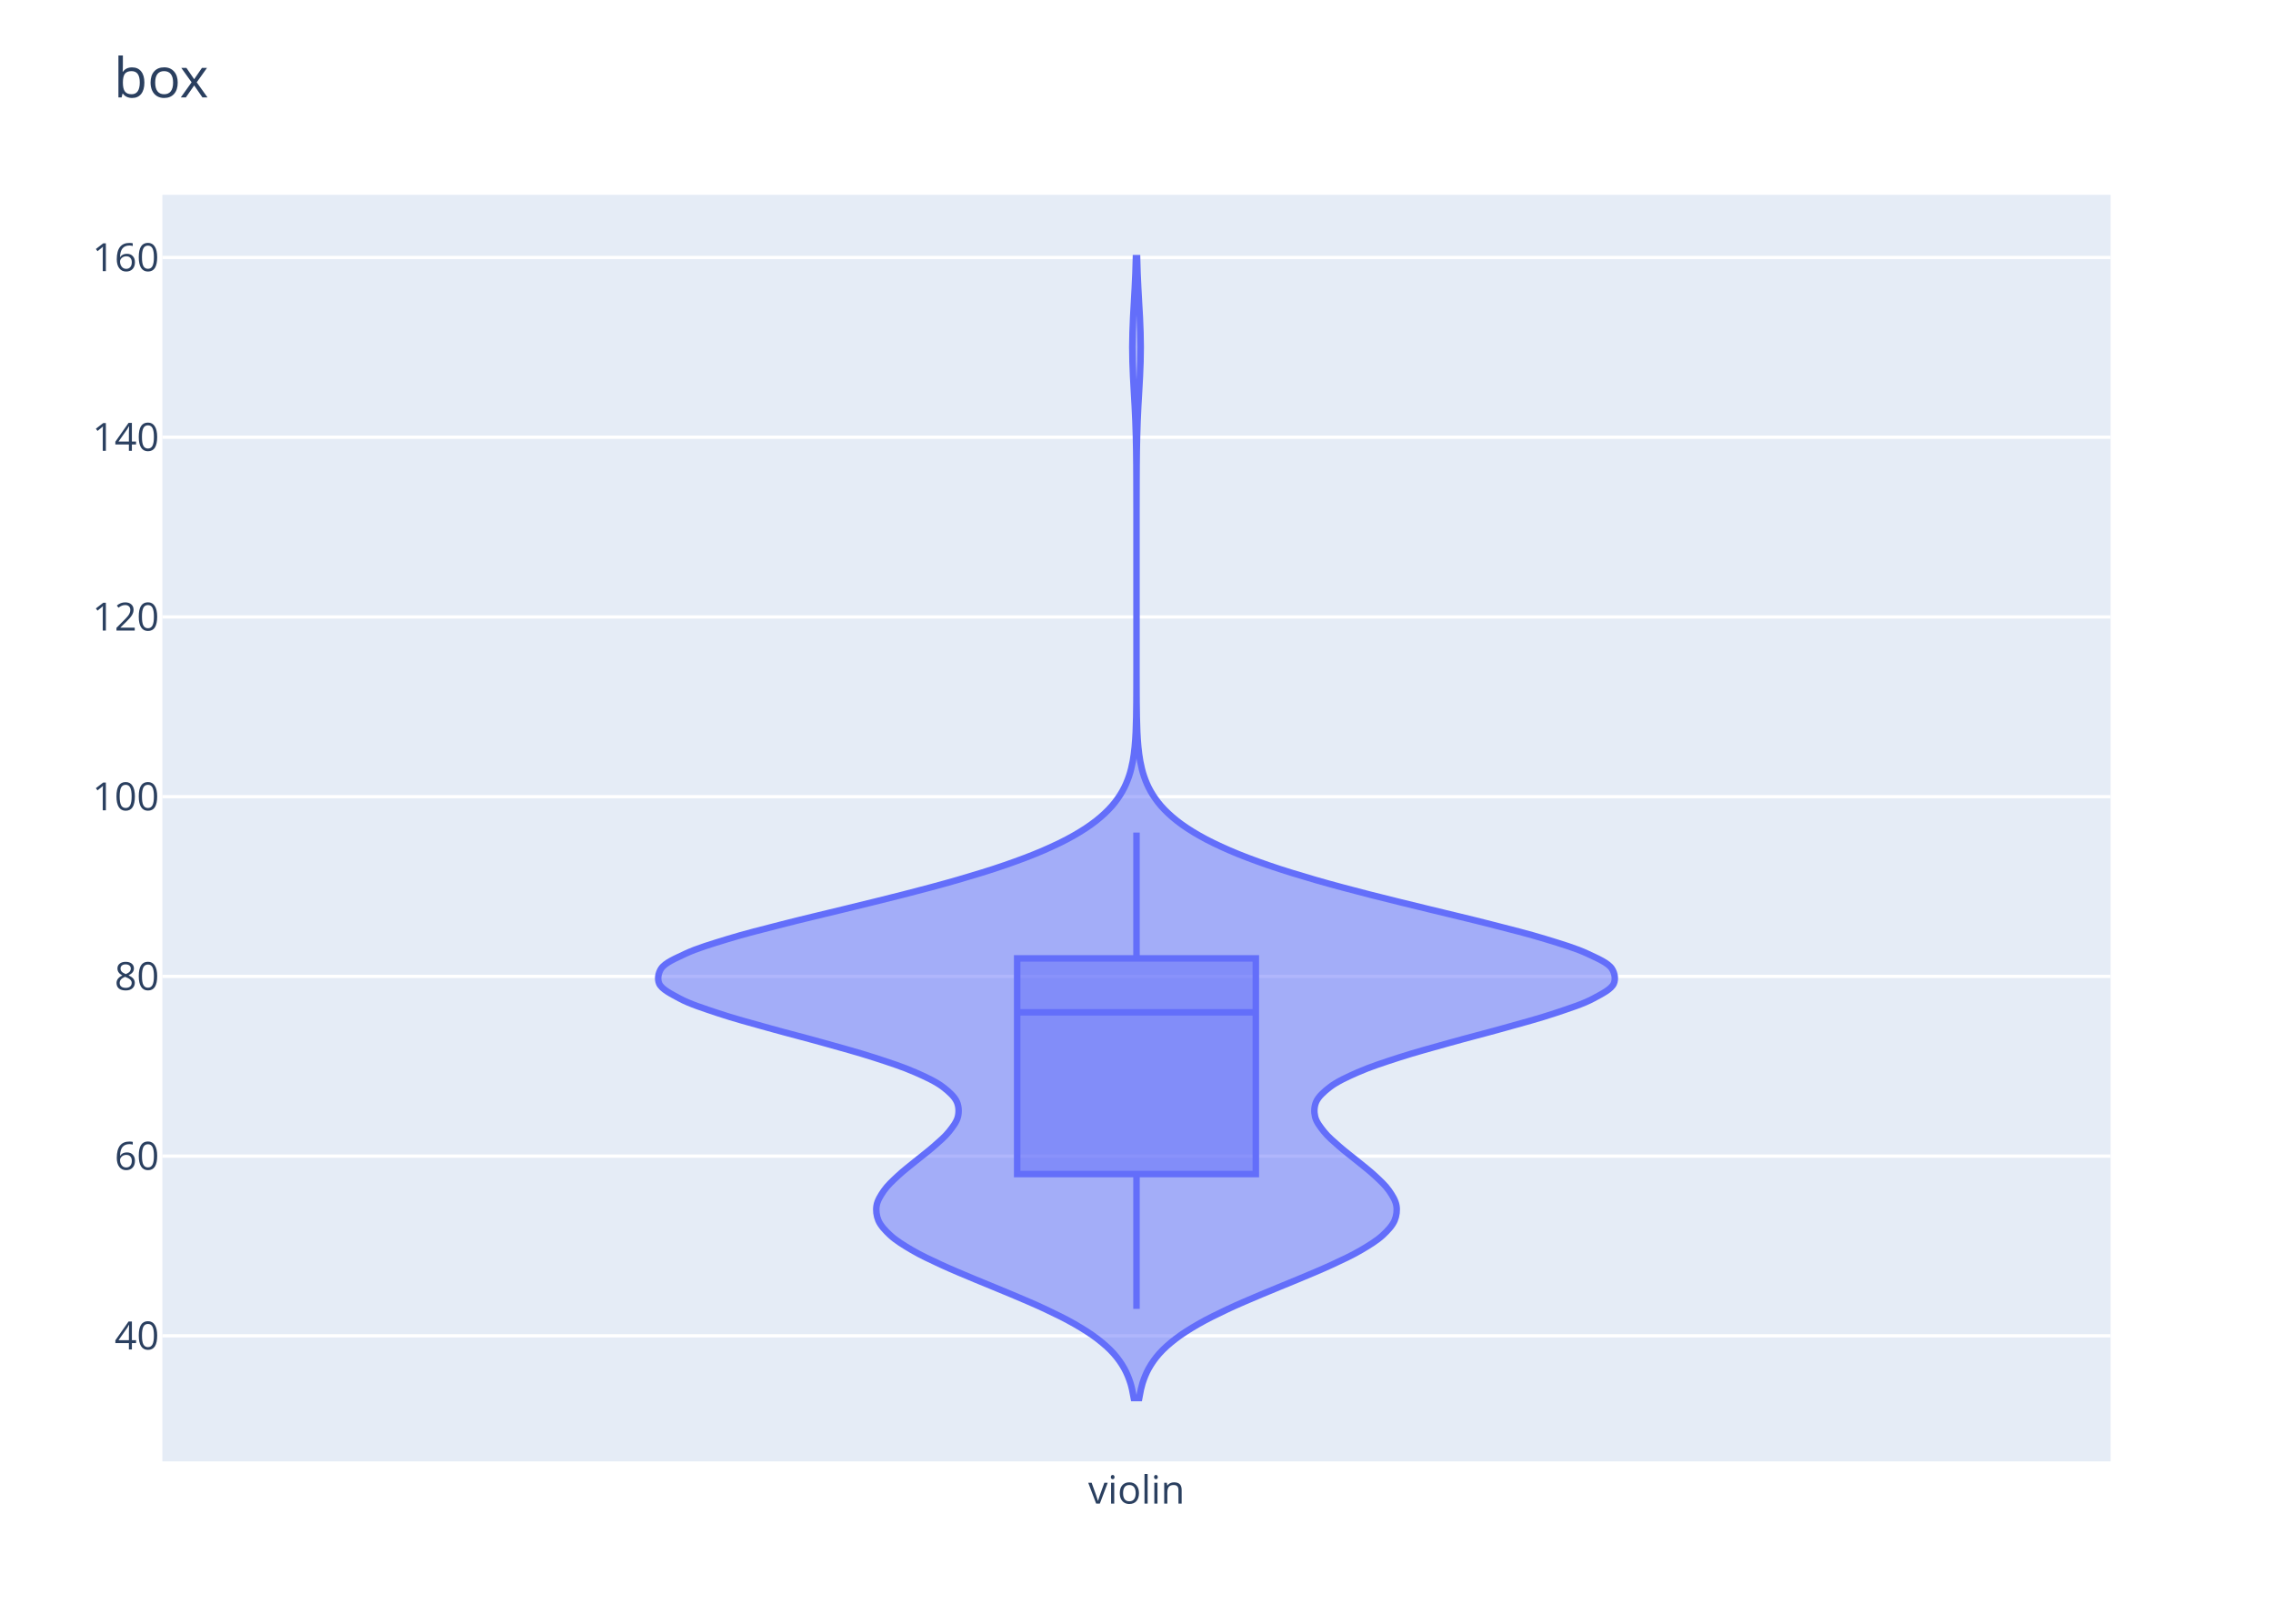
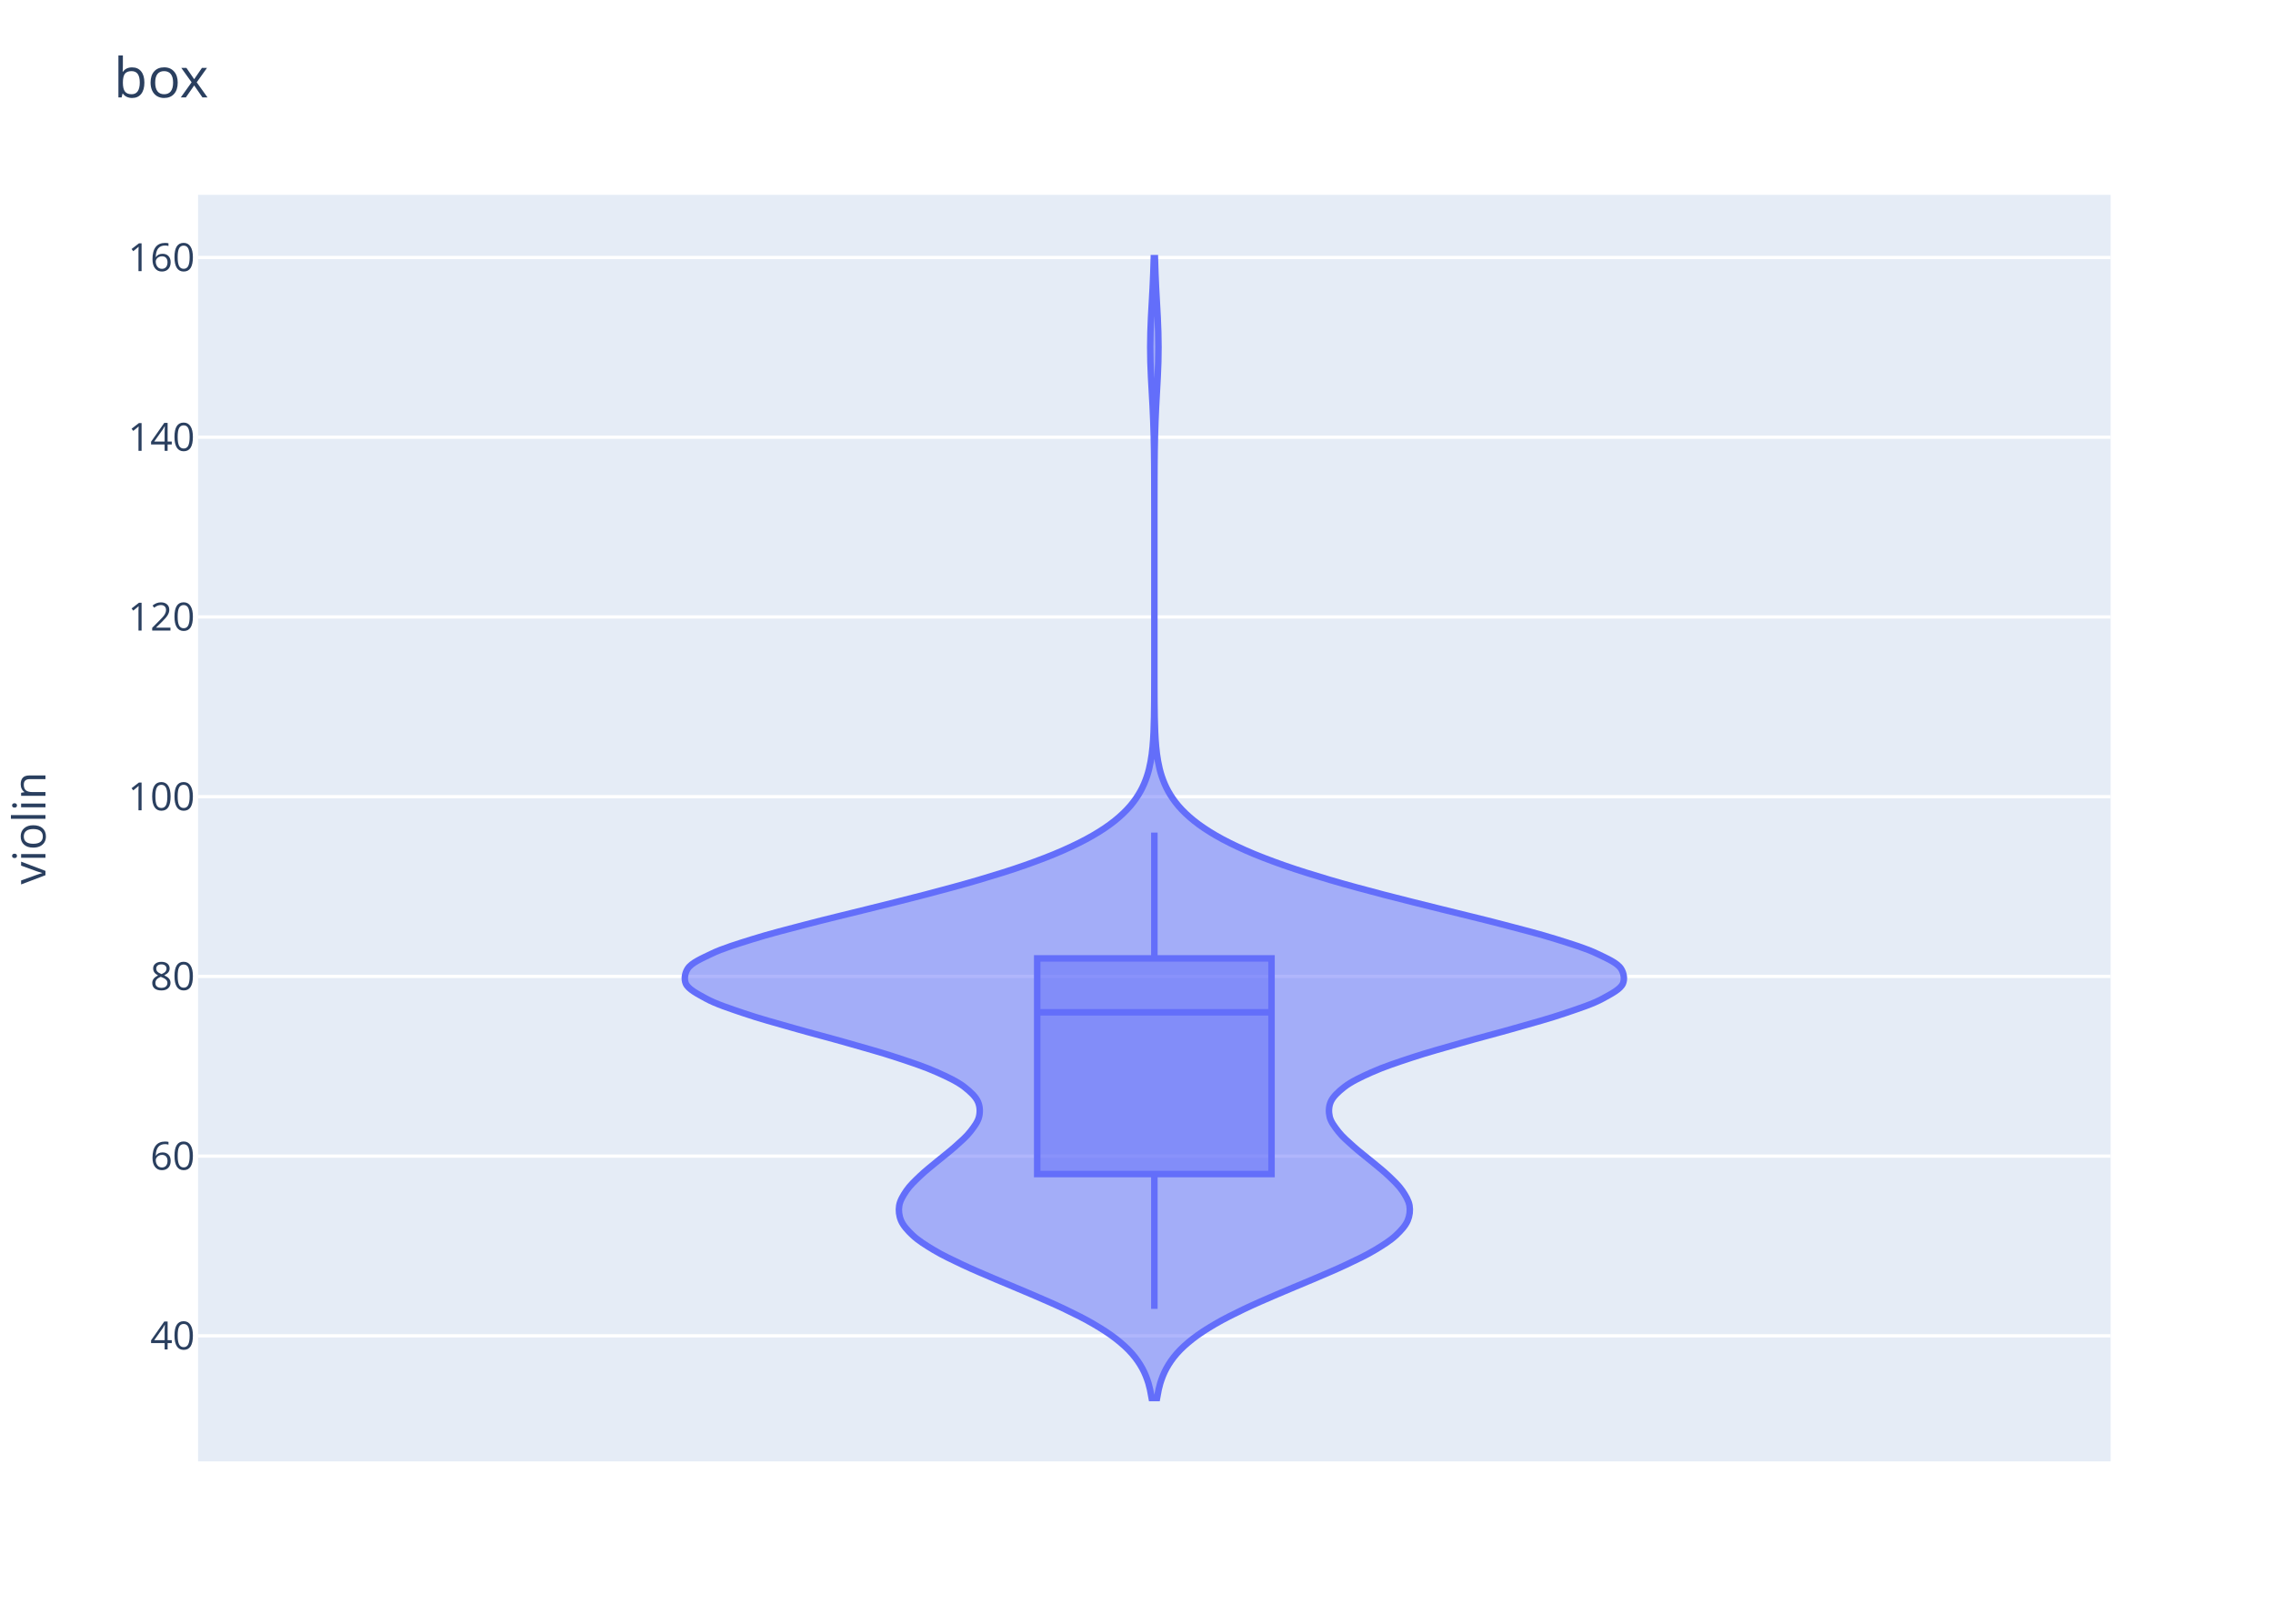
<svg xmlns="http://www.w3.org/2000/svg" class="main-svg" width="700" height="500" viewBox="0 0 700 500">
  <rect x="0" y="0" width="700" height="500" style="fill: rgb(255, 255, 255); fill-opacity: 1;" />
  <defs id="id-1">
    <g class="clips">
      <clipPath id="id-2" class="plotclip">
-         <rect width="600" height="390" />
+         <rect width="589" height="390" />
      </clipPath>
      <clipPath class="axesclip" id="id-3">
-         <rect x="50" y="0" width="600" height="500" />
+         <rect x="61" y="0" width="589" height="500" />
      </clipPath>
      <clipPath class="axesclip" id="id-4">
        <rect x="0" y="60" width="700" height="390" />
      </clipPath>
      <clipPath class="axesclip" id="id-5">
-         <rect x="50" y="60" width="600" height="390" />
+         <rect x="61" y="60" width="589" height="390" />
      </clipPath>
    </g>
    <g class="gradients" />
  </defs>
  <g class="bglayer">
-     <rect class="bg" x="50" y="60" width="600" height="390" style="fill: rgb(229, 236, 246); fill-opacity: 1; stroke-width: 0;" />
+     <rect class="bg" x="61" y="60" width="589" height="390" style="fill: rgb(229, 236, 246); fill-opacity: 1; stroke-width: 0;" />
  </g>
  <g class="layer-below">
    <g class="imagelayer" />
    <g class="shapelayer" />
  </g>
  <g class="cartesianlayer">
    <g class="subplot xy">
      <g class="layer-subplot">
        <g class="shapelayer" />
        <g class="imagelayer" />
      </g>
      <g class="gridlayer">
        <g class="x" />
        <g class="y">
-           <path class="ygrid crisp" transform="translate(0,411.34)" d="M50,0h600" style="stroke: rgb(255, 255, 255); stroke-opacity: 1; stroke-width: 1px;" />
-           <path class="ygrid crisp" transform="translate(0,356)" d="M50,0h600" style="stroke: rgb(255, 255, 255); stroke-opacity: 1; stroke-width: 1px;" />
-           <path class="ygrid crisp" transform="translate(0,300.66)" d="M50,0h600" style="stroke: rgb(255, 255, 255); stroke-opacity: 1; stroke-width: 1px;" />
-           <path class="ygrid crisp" transform="translate(0,245.32)" d="M50,0h600" style="stroke: rgb(255, 255, 255); stroke-opacity: 1; stroke-width: 1px;" />
-           <path class="ygrid crisp" transform="translate(0,189.97)" d="M50,0h600" style="stroke: rgb(255, 255, 255); stroke-opacity: 1; stroke-width: 1px;" />
-           <path class="ygrid crisp" transform="translate(0,134.63)" d="M50,0h600" style="stroke: rgb(255, 255, 255); stroke-opacity: 1; stroke-width: 1px;" />
-           <path class="ygrid crisp" transform="translate(0,79.29)" d="M50,0h600" style="stroke: rgb(255, 255, 255); stroke-opacity: 1; stroke-width: 1px;" />
+           <path class="ygrid crisp" transform="translate(0,411.34)" d="M61,0h589" style="stroke: rgb(255, 255, 255); stroke-opacity: 1; stroke-width: 1px;" />
+           <path class="ygrid crisp" transform="translate(0,356)" d="M61,0h589" style="stroke: rgb(255, 255, 255); stroke-opacity: 1; stroke-width: 1px;" />
+           <path class="ygrid crisp" transform="translate(0,300.66)" d="M61,0h589" style="stroke: rgb(255, 255, 255); stroke-opacity: 1; stroke-width: 1px;" />
+           <path class="ygrid crisp" transform="translate(0,245.32)" d="M61,0h589" style="stroke: rgb(255, 255, 255); stroke-opacity: 1; stroke-width: 1px;" />
+           <path class="ygrid crisp" transform="translate(0,189.97)" d="M61,0h589" style="stroke: rgb(255, 255, 255); stroke-opacity: 1; stroke-width: 1px;" />
+           <path class="ygrid crisp" transform="translate(0,134.63)" d="M61,0h589" style="stroke: rgb(255, 255, 255); stroke-opacity: 1; stroke-width: 1px;" />
+           <path class="ygrid crisp" transform="translate(0,79.29)" d="M61,0h589" style="stroke: rgb(255, 255, 255); stroke-opacity: 1; stroke-width: 1px;" />
        </g>
      </g>
      <g class="zerolinelayer" />
      <path class="xlines-below" />
      <path class="ylines-below" />
      <g class="overlines-below" />
      <g class="xaxislayer-below" />
      <g class="yaxislayer-below" />
      <g class="overaxes-below" />
-       <g class="plot" transform="translate(50,60)" clip-path="url('#id-2')">
+       <g class="plot" transform="translate(61,60)" clip-path="url('#id-2')">
        <g class="violinlayer mlayer">
          <g class="trace violins" style="opacity: 1;">
-             <path class="violin" d="M300.83,370.5Q301.37,367.44 301.85,365.94C302.34,364.4 302.95,362.86 303.77,361.38C304.65,359.81 305.73,358.27 307.02,356.82C308.44,355.22 310.16,353.72 312.04,352.27C314.13,350.66 316.54,349.17 319.07,347.71C321.84,346.11 324.91,344.63 328.03,343.15C331.35,341.58 334.93,340.09 338.46,338.59C342.08,337.05 345.87,335.56 349.51,334.03C353.09,332.52 356.74,331.04 360.12,329.47C363.29,328 366.46,326.54 369.2,324.92C371.64,323.48 374.05,322.02 375.84,320.36C377.36,318.94 378.81,317.42 379.49,315.8C380.09,314.36 380.29,312.72 380.04,311.24C379.78,309.68 378.81,308.13 377.81,306.68C376.7,305.07 375.08,303.59 373.51,302.12C371.84,300.55 369.89,299.07 368.05,297.56C366.2,296.04 364.2,294.57 362.44,293.01C360.76,291.53 359,290.06 357.72,288.45C356.57,287 355.38,285.47 355,283.89C354.65,282.42 354.7,280.75 355.31,279.33C356.03,277.67 357.74,276.16 359.54,274.77C361.79,273.04 364.92,271.62 368.11,270.21C371.87,268.55 376.31,267.11 380.79,265.66C385.72,264.06 391.15,262.6 396.48,261.1C401.98,259.55 407.81,258.09 413.31,256.54C418.61,255.05 424.09,253.6 428.9,251.98C433.16,250.54 437.56,249.18 440.79,247.42C443.3,246.05 446.24,244.63 447,242.86C447.59,241.49 447.28,239.65 446.42,238.31C445.23,236.46 441.95,235.13 439.06,233.75C435.41,232.01 430.67,230.63 426.01,229.19C420.77,227.57 414.89,226.12 409.11,224.63C403.06,223.07 396.67,221.59 390.47,220.07C384.3,218.55 378.01,217.06 372,215.51C366.23,214.02 360.49,212.52 355.08,210.95C350.03,209.48 345.1,207.99 340.51,206.4C336.31,204.94 332.28,203.45 328.59,201.84C325.27,200.39 322.12,198.9 319.3,197.28C316.78,195.84 314.45,194.33 312.41,192.72C310.58,191.27 308.94,189.75 307.55,188.16C306.28,186.7 305.22,185.16 304.33,183.6C303.49,182.12 302.85,180.59 302.32,179.05C301.8,177.55 301.46,176.02 301.16,174.49C300.87,172.98 300.7,171.45 300.54,169.93C300.39,168.41 300.31,166.89 300.23,165.37C300.16,163.85 300.12,162.33 300.09,160.81C300.06,159.29 300.04,157.77 300.03,156.25C300.02,154.73 300.02,153.21 300.01,151.69C300.01,150.17 300,148.66 300,147.14C300,145.62 300,144.1 300,142.58C300,141.06 300,139.54 300,138.02C300,136.5 300,134.98 300,133.46C300,131.94 300,130.42 300,128.9C300,127.38 300,125.86 300,124.34C300,122.82 300,121.31 300,119.79C300,118.27 300,116.75 300,115.23C300,113.71 300,112.19 300,110.67C300,109.15 300,107.63 300,106.11C300,104.59 300,103.07 300,101.55C300,100.03 300,98.51 300,96.99C300,95.47 300.01,93.96 300.01,92.44C300.01,90.92 300.02,89.4 300.02,87.88C300.03,86.36 300.03,84.84 300.04,83.32C300.05,81.8 300.07,80.28 300.09,78.76C300.11,77.24 300.14,75.72 300.18,74.2C300.22,72.68 300.27,71.16 300.33,69.64C300.39,68.12 300.46,66.6 300.54,65.08C300.62,63.56 300.72,62.05 300.8,60.53C300.89,59.01 300.98,57.49 301.05,55.97C301.12,54.45 301.19,52.93 301.23,51.41C301.27,49.89 301.3,48.37 301.3,46.85C301.3,45.33 301.26,43.81 301.22,42.29C301.18,40.77 301.11,39.25 301.04,37.73C300.97,36.21 300.86,34.7 300.78,33.18C300.69,31.66 300.61,30.14 300.53,28.62C300.45,27.1 300.38,25.58 300.32,24.06Q300.26,22.54 300.18,19.5L299.82,19.5Q299.74,22.54 299.68,24.06C299.62,25.58 299.55,27.1 299.47,28.62C299.39,30.14 299.31,31.66 299.22,33.18C299.14,34.7 299.03,36.21 298.96,37.73C298.89,39.25 298.82,40.77 298.78,42.29C298.74,43.81 298.7,45.33 298.7,46.85C298.7,48.37 298.73,49.89 298.77,51.41C298.81,52.93 298.88,54.45 298.95,55.97C299.02,57.49 299.11,59.01 299.2,60.53C299.28,62.05 299.38,63.56 299.46,65.08C299.54,66.6 299.61,68.12 299.67,69.64C299.73,71.16 299.78,72.68 299.82,74.2C299.86,75.72 299.89,77.24 299.91,78.76C299.93,80.28 299.95,81.8 299.96,83.32C299.97,84.84 299.97,86.36 299.98,87.88C299.98,89.4 299.99,90.92 299.99,92.44C299.99,93.96 300,95.47 300,96.99C300,98.51 300,100.03 300,101.55C300,103.07 300,104.59 300,106.11C300,107.63 300,109.15 300,110.67C300,112.19 300,113.71 300,115.23C300,116.75 300,118.27 300,119.79C300,121.31 300,122.82 300,124.34C300,125.86 300,127.38 300,128.9C300,130.42 300,131.94 300,133.46C300,134.98 300,136.5 300,138.02C300,139.54 300,141.06 300,142.58C300,144.1 300,145.62 300,147.14C300,148.66 299.99,150.17 299.99,151.69C299.98,153.21 299.98,154.73 299.97,156.25C299.96,157.77 299.94,159.29 299.91,160.81C299.88,162.33 299.84,163.85 299.77,165.37C299.69,166.89 299.61,168.41 299.46,169.93C299.3,171.45 299.13,172.98 298.84,174.49C298.54,176.02 298.2,177.55 297.68,179.05C297.15,180.59 296.51,182.12 295.67,183.6C294.78,185.16 293.72,186.7 292.45,188.16C291.06,189.75 289.42,191.27 287.59,192.72C285.55,194.33 283.22,195.84 280.7,197.28C277.88,198.9 274.73,200.39 271.41,201.84C267.72,203.45 263.69,204.94 259.49,206.4C254.9,207.99 249.97,209.48 244.92,210.95C239.51,212.52 233.77,214.02 228,215.51C221.99,217.06 215.7,218.55 209.53,220.07C203.33,221.59 196.94,223.07 190.89,224.63C185.11,226.12 179.23,227.57 173.99,229.19C169.33,230.63 164.59,232.01 160.94,233.75C158.05,235.13 154.77,236.46 153.58,238.31C152.72,239.65 152.41,241.49 153,242.86C153.76,244.63 156.7,246.05 159.21,247.42C162.44,249.18 166.84,250.54 171.1,251.98C175.91,253.6 181.39,255.05 186.69,256.54C192.19,258.09 198.02,259.55 203.52,261.1C208.85,262.6 214.28,264.06 219.21,265.66C223.69,267.11 228.13,268.55 231.89,270.21C235.08,271.62 238.21,273.04 240.46,274.77C242.26,276.16 243.97,277.67 244.69,279.33C245.3,280.75 245.35,282.42 245,283.89C244.62,285.47 243.43,287 242.28,288.45C241,290.06 239.24,291.53 237.56,293.01C235.8,294.57 233.8,296.04 231.95,297.56C230.11,299.07 228.16,300.55 226.49,302.12C224.92,303.59 223.3,305.07 222.19,306.68C221.19,308.13 220.22,309.68 219.96,311.24C219.71,312.72 219.91,314.36 220.51,315.8C221.19,317.42 222.64,318.94 224.16,320.36C225.95,322.02 228.36,323.48 230.8,324.92C233.54,326.54 236.71,328 239.88,329.47C243.26,331.04 246.91,332.52 250.49,334.03C254.13,335.56 257.92,337.05 261.54,338.59C265.07,340.09 268.65,341.58 271.97,343.15C275.09,344.63 278.16,346.11 280.93,347.71C283.46,349.17 285.87,350.66 287.96,352.27C289.84,353.72 291.56,355.22 292.98,356.82C294.27,358.27 295.35,359.81 296.23,361.38C297.05,362.86 297.66,364.4 298.15,365.94Q298.63,367.44 299.17,370.5Z" style="vector-effect: non-scaling-stroke; stroke-width: 2px; stroke: rgb(99, 110, 250); stroke-opacity: 1; fill: rgb(99, 110, 250); fill-opacity: 0.5;" />
-             <path class="box" d="M263.25,251.72H336.75M263.25,301.53H336.75V235.12H263.25ZM300,301.53V343.04M300,235.12V196.38" style="vector-effect: non-scaling-stroke; stroke-width: 2px; stroke: rgb(99, 110, 250); stroke-opacity: 1; fill: rgb(99, 110, 250); fill-opacity: 0.5;" />
+             <path class="violin" d="M295.32,370.5Q295.85,367.44 296.32,365.94C296.8,364.4 297.39,362.86 298.2,361.38C299.06,359.81 300.12,358.27 301.39,356.82C302.78,355.22 304.47,353.72 306.32,352.27C308.37,350.66 310.74,349.17 313.22,347.71C315.94,346.11 318.95,344.63 322.02,343.15C325.28,341.58 328.79,340.09 332.26,338.59C335.81,337.05 339.53,335.56 343.1,334.03C346.61,332.52 350.2,331.04 353.51,329.47C356.62,328 359.74,326.54 362.43,324.92C364.83,323.48 367.19,322.02 368.95,320.36C370.45,318.94 371.86,317.42 372.53,315.8C373.13,314.36 373.32,312.72 373.07,311.24C372.81,309.68 371.86,308.13 370.88,306.68C369.79,305.07 368.21,303.6 366.67,302.12C365.03,300.55 363.12,299.07 361.31,297.56C359.49,296.04 357.52,294.57 355.79,293.01C354.15,291.53 352.42,290.06 351.17,288.45C350.04,287 348.86,285.47 348.49,283.89C348.14,282.42 348.19,280.75 348.8,279.33C349.5,277.68 351.18,276.16 352.95,274.77C355.15,273.04 358.22,271.62 361.36,270.21C365.05,268.55 369.42,267.11 373.81,265.66C378.65,264.06 383.98,262.6 389.21,261.1C394.61,259.55 400.34,258.09 405.73,256.54C410.94,255.05 416.3,253.6 421.03,251.98C425.22,250.54 429.54,249.18 432.71,247.42C435.18,246.05 438.05,244.62 438.8,242.86C439.38,241.49 439.09,239.66 438.23,238.31C437.06,236.47 433.85,235.13 431.01,233.75C427.43,232.01 422.77,230.63 418.2,229.19C413.05,227.57 407.28,226.12 401.61,224.63C395.67,223.07 389.39,221.59 383.31,220.07C377.25,218.55 371.08,217.06 365.18,215.51C359.51,214.02 353.89,212.52 348.57,210.95C343.61,209.48 338.76,207.99 334.26,206.4C330.14,204.94 326.19,203.45 322.57,201.84C319.31,200.39 316.22,198.89 313.45,197.28C310.97,195.84 308.68,194.33 306.68,192.72C304.88,191.27 303.27,189.75 301.91,188.16C300.66,186.7 299.62,185.16 298.75,183.6C297.93,182.12 297.3,180.59 296.78,179.05C296.27,177.55 295.93,176.02 295.64,174.49C295.35,172.98 295.18,171.45 295.03,169.93C294.88,168.41 294.8,166.89 294.73,165.37C294.66,163.85 294.62,162.33 294.59,160.81C294.56,159.29 294.54,157.77 294.53,156.25C294.52,154.73 294.52,153.21 294.51,151.69C294.51,150.17 294.5,148.66 294.5,147.14C294.5,145.62 294.5,144.1 294.5,142.58C294.5,141.06 294.5,139.54 294.5,138.02C294.5,136.5 294.5,134.98 294.5,133.46C294.5,131.94 294.5,130.42 294.5,128.9C294.5,127.38 294.5,125.86 294.5,124.34C294.5,122.82 294.5,121.31 294.5,119.79C294.5,118.27 294.5,116.75 294.5,115.23C294.5,113.71 294.5,112.19 294.5,110.67C294.5,109.15 294.5,107.63 294.5,106.11C294.5,104.59 294.5,103.07 294.5,101.55C294.5,100.03 294.5,98.51 294.5,96.99C294.5,95.47 294.51,93.96 294.51,92.44C294.51,90.92 294.52,89.4 294.52,87.88C294.53,86.36 294.53,84.84 294.54,83.32C294.55,81.8 294.57,80.28 294.59,78.76C294.61,77.24 294.64,75.72 294.68,74.2C294.72,72.68 294.77,71.16 294.83,69.64C294.89,68.12 294.95,66.6 295.03,65.08C295.1,63.56 295.2,62.05 295.28,60.53C295.36,59.01 295.46,57.49 295.53,55.97C295.6,54.45 295.67,52.93 295.71,51.41C295.75,49.89 295.77,48.37 295.77,46.85C295.77,45.33 295.74,43.81 295.7,42.29C295.66,40.77 295.59,39.25 295.52,37.73C295.45,36.21 295.35,34.7 295.27,33.18C295.19,31.66 295.1,30.14 295.02,28.62C294.95,27.1 294.88,25.58 294.82,24.06Q294.76,22.54 294.67,19.5L294.33,19.5Q294.24,22.54 294.18,24.06C294.12,25.58 294.05,27.1 293.98,28.62C293.9,30.14 293.81,31.66 293.73,33.18C293.65,34.7 293.55,36.21 293.48,37.73C293.41,39.25 293.34,40.77 293.3,42.29C293.26,43.81 293.23,45.33 293.23,46.85C293.23,48.37 293.25,49.89 293.29,51.41C293.33,52.93 293.4,54.45 293.47,55.97C293.54,57.49 293.64,59.01 293.72,60.53C293.8,62.05 293.9,63.56 293.97,65.08C294.05,66.6 294.11,68.12 294.17,69.64C294.23,71.16 294.28,72.68 294.32,74.2C294.36,75.72 294.39,77.24 294.41,78.76C294.43,80.28 294.45,81.8 294.46,83.32C294.47,84.84 294.47,86.36 294.48,87.88C294.48,89.4 294.49,90.92 294.49,92.44C294.49,93.96 294.5,95.47 294.5,96.99C294.5,98.51 294.5,100.03 294.5,101.55C294.5,103.07 294.5,104.59 294.5,106.11C294.5,107.63 294.5,109.15 294.5,110.67C294.5,112.19 294.5,113.71 294.5,115.23C294.5,116.75 294.5,118.27 294.5,119.79C294.5,121.31 294.5,122.82 294.5,124.34C294.5,125.86 294.5,127.38 294.5,128.9C294.5,130.42 294.5,131.94 294.5,133.46C294.5,134.98 294.5,136.5 294.5,138.02C294.5,139.54 294.5,141.06 294.5,142.58C294.5,144.1 294.5,145.62 294.5,147.14C294.5,148.66 294.49,150.17 294.49,151.69C294.48,153.21 294.48,154.73 294.47,156.25C294.46,157.77 294.44,159.29 294.41,160.81C294.38,162.33 294.34,163.85 294.27,165.37C294.2,166.89 294.12,168.41 293.97,169.93C293.82,171.45 293.65,172.98 293.36,174.49C293.07,176.02 292.73,177.55 292.22,179.05C291.7,180.59 291.07,182.12 290.25,183.6C289.38,185.16 288.34,186.7 287.09,188.16C285.73,189.75 284.12,191.27 282.32,192.72C280.32,194.33 278.03,195.84 275.55,197.28C272.78,198.89 269.69,200.39 266.43,201.84C262.81,203.45 258.86,204.94 254.74,206.4C250.24,207.99 245.39,209.48 240.43,210.95C235.11,212.52 229.49,214.02 223.82,215.51C217.92,217.06 211.75,218.55 205.69,220.07C199.61,221.59 193.33,223.07 187.39,224.63C181.72,226.12 175.95,227.57 170.8,229.19C166.23,230.63 161.57,232.01 157.99,233.75C155.15,235.13 151.94,236.47 150.77,238.31C149.91,239.66 149.62,241.49 150.2,242.86C150.95,244.62 153.82,246.05 156.29,247.42C159.46,249.18 163.78,250.54 167.97,251.98C172.7,253.6 178.06,255.05 183.27,256.54C188.66,258.09 194.39,259.55 199.79,261.1C205.02,262.6 210.35,264.06 215.19,265.66C219.58,267.11 223.95,268.55 227.64,270.21C230.78,271.62 233.85,273.04 236.05,274.77C237.82,276.16 239.5,277.68 240.2,279.33C240.81,280.75 240.86,282.42 240.51,283.89C240.14,285.47 238.96,287 237.83,288.45C236.58,290.06 234.85,291.53 233.21,293.01C231.48,294.57 229.51,296.04 227.69,297.56C225.88,299.07 223.97,300.55 222.33,302.12C220.79,303.6 219.21,305.07 218.12,306.68C217.14,308.13 216.19,309.68 215.93,311.24C215.68,312.72 215.87,314.36 216.47,315.8C217.14,317.42 218.55,318.94 220.05,320.36C221.81,322.02 224.17,323.48 226.57,324.92C229.26,326.54 232.38,328 235.49,329.47C238.8,331.04 242.39,332.52 245.9,334.03C249.47,335.56 253.19,337.05 256.74,338.59C260.21,340.09 263.72,341.58 266.98,343.15C270.05,344.63 273.06,346.11 275.78,347.71C278.26,349.17 280.63,350.66 282.68,352.27C284.53,353.72 286.22,355.22 287.61,356.82C288.88,358.27 289.94,359.81 290.8,361.38C291.61,362.86 292.2,364.4 292.68,365.94Q293.15,367.44 293.68,370.5Z" style="vector-effect: non-scaling-stroke; stroke-width: 2px; stroke: rgb(99, 110, 250); stroke-opacity: 1; fill: rgb(99, 110, 250); fill-opacity: 0.5;" />
+             <path class="box" d="M258.42,251.72H330.58M258.42,301.53H330.58V235.12H258.42ZM294.5,301.53V343.04M294.5,235.12V196.38" style="vector-effect: non-scaling-stroke; stroke-width: 2px; stroke: rgb(99, 110, 250); stroke-opacity: 1; fill: rgb(99, 110, 250); fill-opacity: 0.5;" />
          </g>
        </g>
      </g>
      <g class="overplot" />
      <path class="xlines-above crisp" d="M0,0" style="fill: none;" />
      <path class="ylines-above crisp" d="M0,0" style="fill: none;" />
      <g class="overlines-above" />
      <g class="xaxislayer-above">
        <g class="xtick">
-           <text text-anchor="middle" x="0" y="463" transform="translate(350,0)" style="font-family: 'Open Sans', verdana, arial, sans-serif; font-size: 12px; fill: rgb(42, 63, 95); fill-opacity: 1; white-space: pre;">
- violin</text>
+           <text text-anchor="middle" x="0" y="463" transform="translate(355.5,0)" style="font-family: 'Open Sans', verdana, arial, sans-serif; font-size: 12px; fill: rgb(42, 63, 95); fill-opacity: 1; white-space: pre;">
+ </text>
        </g>
      </g>
      <g class="yaxislayer-above">
        <g class="ytick">
-           <text text-anchor="end" x="49" y="4.2" transform="translate(0,411.34)" style="font-family: 'Open Sans', verdana, arial, sans-serif; font-size: 12px; fill: rgb(42, 63, 95); fill-opacity: 1; white-space: pre;">
+           <text text-anchor="end" x="60" y="4.2" transform="translate(0,411.34)" style="font-family: 'Open Sans', verdana, arial, sans-serif; font-size: 12px; fill: rgb(42, 63, 95); fill-opacity: 1; white-space: pre;">
40</text>
        </g>
        <g class="ytick">
-           <text text-anchor="end" x="49" y="4.2" transform="translate(0,356)" style="font-family: 'Open Sans', verdana, arial, sans-serif; font-size: 12px; fill: rgb(42, 63, 95); fill-opacity: 1; white-space: pre;">
+           <text text-anchor="end" x="60" y="4.2" transform="translate(0,356)" style="font-family: 'Open Sans', verdana, arial, sans-serif; font-size: 12px; fill: rgb(42, 63, 95); fill-opacity: 1; white-space: pre;">
60</text>
        </g>
        <g class="ytick">
-           <text text-anchor="end" x="49" y="4.2" transform="translate(0,300.66)" style="font-family: 'Open Sans', verdana, arial, sans-serif; font-size: 12px; fill: rgb(42, 63, 95); fill-opacity: 1; white-space: pre;">
+           <text text-anchor="end" x="60" y="4.2" transform="translate(0,300.66)" style="font-family: 'Open Sans', verdana, arial, sans-serif; font-size: 12px; fill: rgb(42, 63, 95); fill-opacity: 1; white-space: pre;">
80</text>
        </g>
        <g class="ytick">
-           <text text-anchor="end" x="49" y="4.2" transform="translate(0,245.32)" style="font-family: 'Open Sans', verdana, arial, sans-serif; font-size: 12px; fill: rgb(42, 63, 95); fill-opacity: 1; white-space: pre;">
+           <text text-anchor="end" x="60" y="4.2" transform="translate(0,245.32)" style="font-family: 'Open Sans', verdana, arial, sans-serif; font-size: 12px; fill: rgb(42, 63, 95); fill-opacity: 1; white-space: pre;">
100</text>
        </g>
        <g class="ytick">
-           <text text-anchor="end" x="49" y="4.2" transform="translate(0,189.97)" style="font-family: 'Open Sans', verdana, arial, sans-serif; font-size: 12px; fill: rgb(42, 63, 95); fill-opacity: 1; white-space: pre;">
+           <text text-anchor="end" x="60" y="4.2" transform="translate(0,189.97)" style="font-family: 'Open Sans', verdana, arial, sans-serif; font-size: 12px; fill: rgb(42, 63, 95); fill-opacity: 1; white-space: pre;">
120</text>
        </g>
        <g class="ytick">
-           <text text-anchor="end" x="49" y="4.2" transform="translate(0,134.63)" style="font-family: 'Open Sans', verdana, arial, sans-serif; font-size: 12px; fill: rgb(42, 63, 95); fill-opacity: 1; white-space: pre;">
+           <text text-anchor="end" x="60" y="4.2" transform="translate(0,134.63)" style="font-family: 'Open Sans', verdana, arial, sans-serif; font-size: 12px; fill: rgb(42, 63, 95); fill-opacity: 1; white-space: pre;">
140</text>
        </g>
        <g class="ytick">
-           <text text-anchor="end" x="49" y="4.2" transform="translate(0,79.29)" style="font-family: 'Open Sans', verdana, arial, sans-serif; font-size: 12px; fill: rgb(42, 63, 95); fill-opacity: 1; white-space: pre;">
+           <text text-anchor="end" x="60" y="4.2" transform="translate(0,79.29)" style="font-family: 'Open Sans', verdana, arial, sans-serif; font-size: 12px; fill: rgb(42, 63, 95); fill-opacity: 1; white-space: pre;">
160</text>
        </g>
      </g>
      <g class="overaxes-above" />
    </g>
  </g>
  <g class="polarlayer" />
  <g class="ternarylayer" />
  <g class="geolayer" />
  <g class="funnelarealayer" />
  <g class="pielayer" />
  <g class="treemaplayer" />
  <g class="sunburstlayer" />
  <g class="glimages" />
  <defs id="id-6">
    <g class="clips" />
  </defs>
  <g class="layer-above">
    <g class="imagelayer" />
    <g class="shapelayer" />
  </g>
  <g class="infolayer">
    <g class="g-gtitle">
      <text class="gtitle" x="35" y="30" text-anchor="start" dy="0em" style="font-family: 'Open Sans', verdana, arial, sans-serif; font-size: 17px; fill: rgb(42, 63, 95); opacity: 1; font-weight: normal; white-space: pre;">
box</text>
    </g>
    <g class="g-xtitle" />
-     <g class="g-ytitle" />
+     <g class="g-ytitle" transform="translate(1.69043,0)">
+       <text class="ytitle" transform="rotate(-90,12.30938,255)" x="12.309" y="255" text-anchor="middle" style="font-family: 'Open Sans', verdana, arial, sans-serif; font-size: 14px; fill: rgb(42, 63, 95); opacity: 1; font-weight: normal; white-space: pre;">
+ violin</text>
+     </g>
  </g>
</svg>
